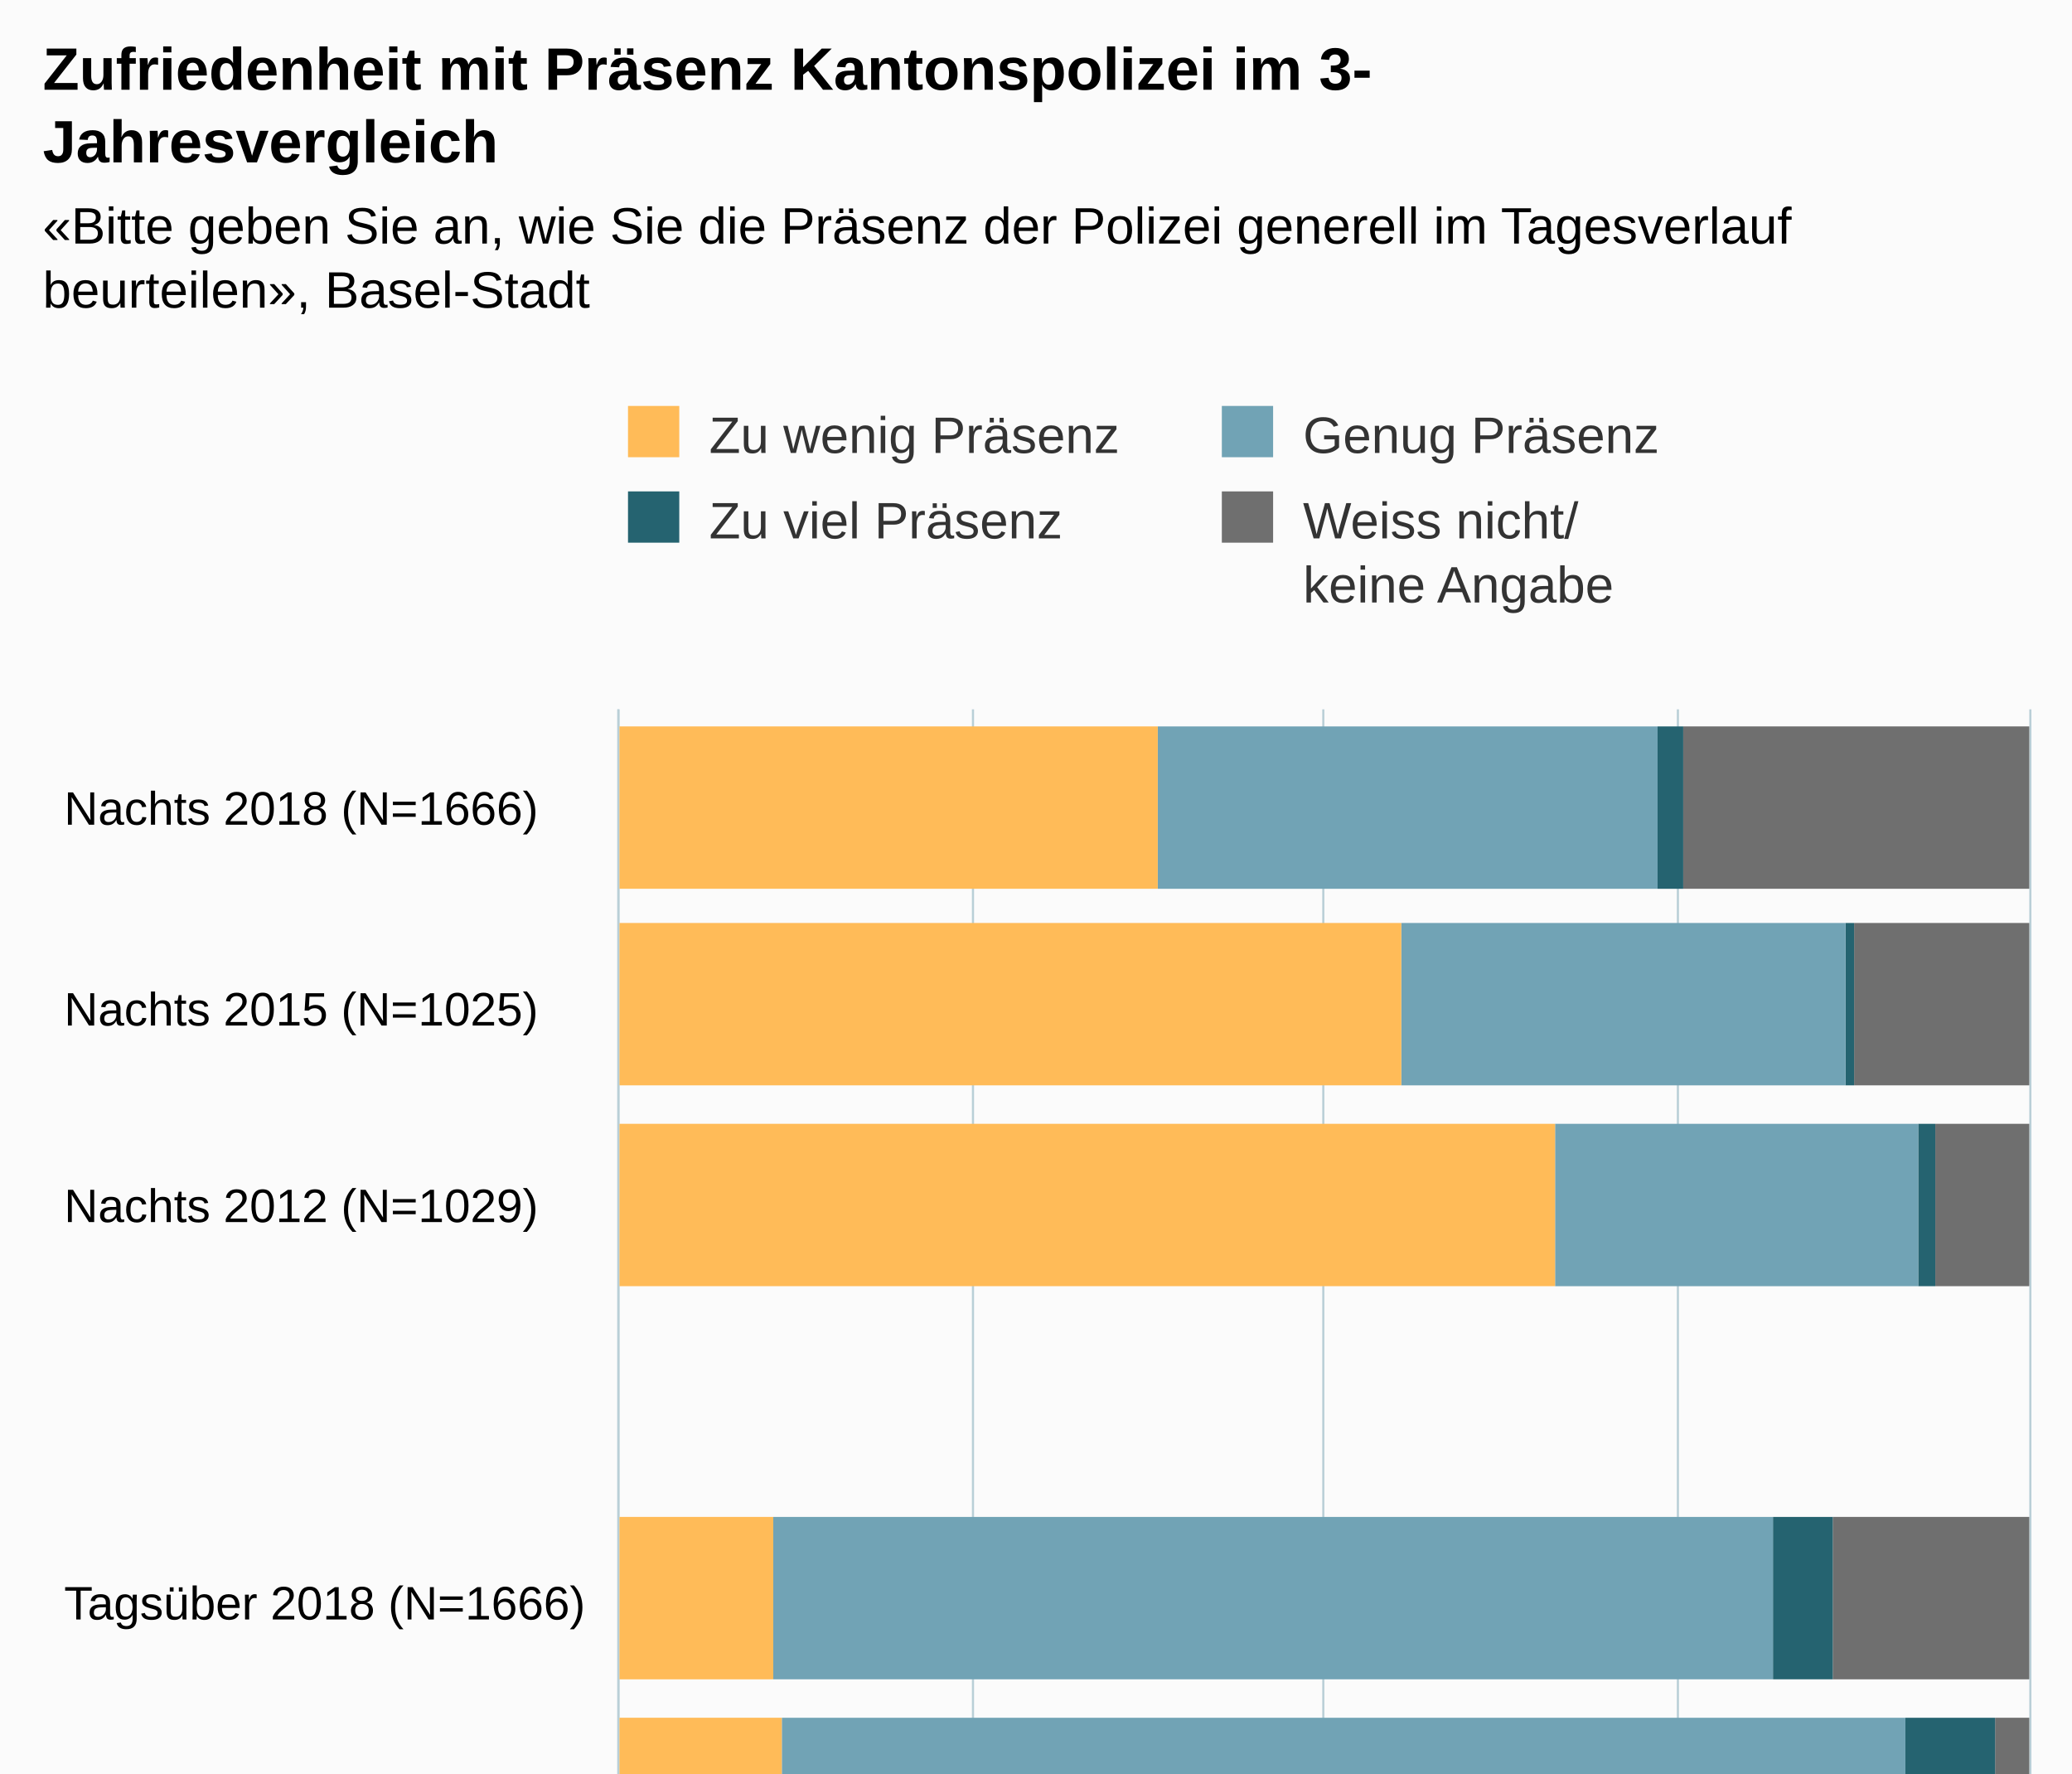
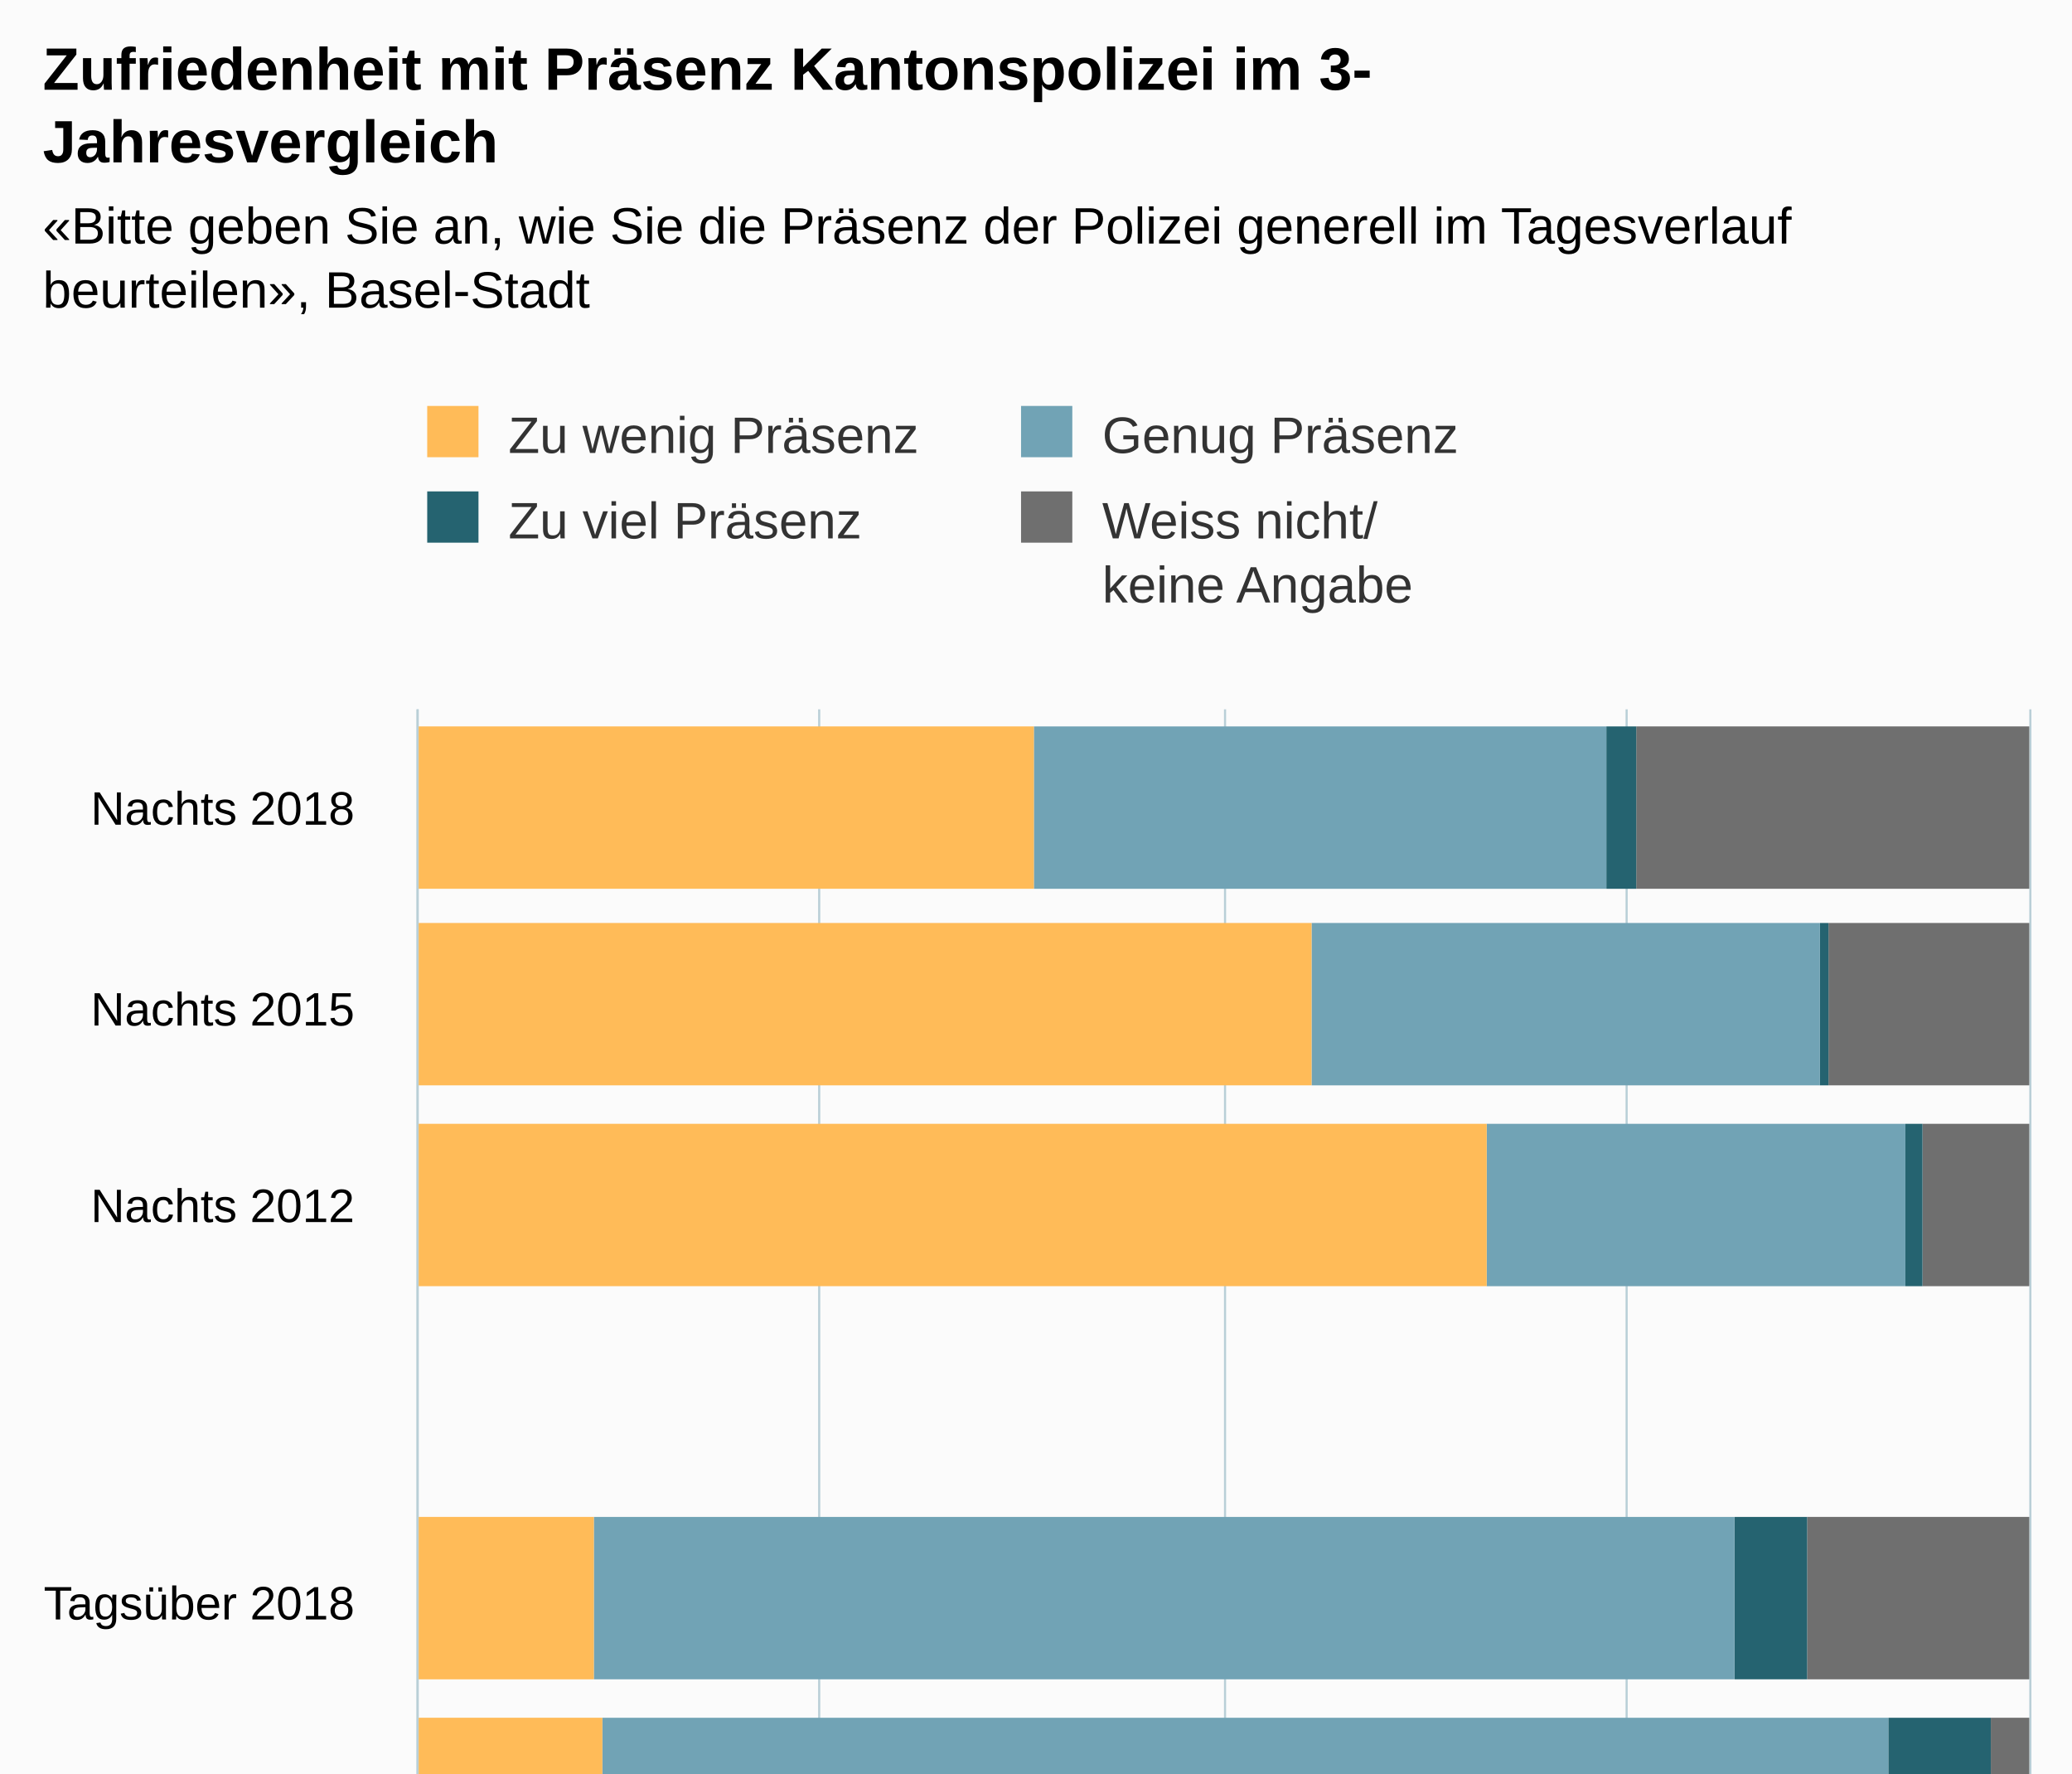
<svg xmlns="http://www.w3.org/2000/svg" version="1.1" class="highcharts-root" style="font-family:Arial;font-size:12px;" viewBox="0 0 485 415">
  <defs>
-     <clipPath id="highcharts-nexowlx-34-">
-       <rect x="0" y="0" width="325" height="330" fill="none" />
+     <clipPath id="highcharts-8qi77xb-34-">
+       <rect x="0" y="0" width="325" height="377" fill="none" />
    </clipPath>
-     <clipPath id="highcharts-nexowlx-42-">
-       <rect x="0" y="0" width="325" height="330" fill="none" />
+     <clipPath id="highcharts-8qi77xb-42-">
+       <rect x="0" y="0" width="325" height="377" fill="none" />
    </clipPath>
  </defs>
  <rect fill="#fbfbfb" class="highcharts-background" x="0" y="0" width="485" height="563" rx="0" ry="0" />
-   <rect fill="none" class="highcharts-plot-background" x="145" y="166" width="330" height="325" />
+   <rect fill="none" class="highcharts-plot-background" x="98" y="166" width="377" height="325" />
  <g class="highcharts-pane-group" data-z-index="0" />
  <g class="highcharts-grid highcharts-xaxis-grid" data-z-index="1">
-     <path fill="none" data-z-index="1" class="highcharts-grid-line" d="M 145 212.5 L 475 212.5" opacity="1" />
-     <path fill="none" data-z-index="1" class="highcharts-grid-line" d="M 145 259.5 L 475 259.5" opacity="1" />
-     <path fill="none" data-z-index="1" class="highcharts-grid-line" d="M 145 305.5 L 475 305.5" opacity="1" />
-     <path fill="none" data-z-index="1" class="highcharts-grid-line" d="M 145 352.5 L 475 352.5" opacity="1" />
-     <path fill="none" data-z-index="1" class="highcharts-grid-line" d="M 145 398.5 L 475 398.5" opacity="1" />
-     <path fill="none" data-z-index="1" class="highcharts-grid-line" d="M 145 445.5 L 475 445.5" opacity="1" />
-     <path fill="none" data-z-index="1" class="highcharts-grid-line" d="M 145 491.5 L 475 491.5" opacity="1" />
-     <path fill="none" data-z-index="1" class="highcharts-grid-line" d="M 145 166.5 L 475 166.5" opacity="1" />
+     <path fill="none" data-z-index="1" class="highcharts-grid-line" d="M 98 212.5 L 475 212.5" opacity="1" />
+     <path fill="none" data-z-index="1" class="highcharts-grid-line" d="M 98 259.5 L 475 259.5" opacity="1" />
+     <path fill="none" data-z-index="1" class="highcharts-grid-line" d="M 98 305.5 L 475 305.5" opacity="1" />
+     <path fill="none" data-z-index="1" class="highcharts-grid-line" d="M 98 352.5 L 475 352.5" opacity="1" />
+     <path fill="none" data-z-index="1" class="highcharts-grid-line" d="M 98 398.5 L 475 398.5" opacity="1" />
+     <path fill="none" data-z-index="1" class="highcharts-grid-line" d="M 98 445.5 L 475 445.5" opacity="1" />
+     <path fill="none" data-z-index="1" class="highcharts-grid-line" d="M 98 491.5 L 475 491.5" opacity="1" />
+     <path fill="none" data-z-index="1" class="highcharts-grid-line" d="M 98 166.5 L 475 166.5" opacity="1" />
  </g>
  <g class="highcharts-grid highcharts-yaxis-grid" data-z-index="1">
-     <path fill="none" stroke="#B9CFD7" stroke-width="0.5" data-z-index="1" class="highcharts-grid-line" d="M 144.75 166 L 144.75 491" opacity="1" />
-     <path fill="none" stroke="#B9CFD7" stroke-width="0.5" data-z-index="1" class="highcharts-grid-line" d="M 227.75 166 L 227.75 491" opacity="1" />
-     <path fill="none" stroke="#B9CFD7" stroke-width="0.5" data-z-index="1" class="highcharts-grid-line" d="M 309.75 166 L 309.75 491" opacity="1" />
-     <path fill="none" stroke="#B9CFD7" stroke-width="0.5" data-z-index="1" class="highcharts-grid-line" d="M 392.75 166 L 392.75 491" opacity="1" />
+     <path fill="none" stroke="#B9CFD7" stroke-width="0.5" data-z-index="1" class="highcharts-grid-line" d="M 97.75 166 L 97.75 491" opacity="1" />
+     <path fill="none" stroke="#B9CFD7" stroke-width="0.5" data-z-index="1" class="highcharts-grid-line" d="M 191.75 166 L 191.75 491" opacity="1" />
+     <path fill="none" stroke="#B9CFD7" stroke-width="0.5" data-z-index="1" class="highcharts-grid-line" d="M 286.75 166 L 286.75 491" opacity="1" />
+     <path fill="none" stroke="#B9CFD7" stroke-width="0.5" data-z-index="1" class="highcharts-grid-line" d="M 380.75 166 L 380.75 491" opacity="1" />
    <path fill="none" stroke="#B9CFD7" stroke-width="0.5" data-z-index="1" class="highcharts-grid-line" d="M 475.25 166 L 475.25 491" opacity="1" />
  </g>
-   <rect fill="none" class="highcharts-plot-border" data-z-index="1" x="145" y="166" width="330" height="325" />
+   <rect fill="none" class="highcharts-plot-border" data-z-index="1" x="98" y="166" width="377" height="325" />
  <g class="highcharts-axis highcharts-xaxis" data-z-index="2">
-     <path fill="none" class="highcharts-axis-line" stroke="#B9CFD7" stroke-width="0.5" data-z-index="7" d="M 144.75 166 L 144.75 491" />
+     <path fill="none" class="highcharts-axis-line" stroke="#B9CFD7" stroke-width="0.5" data-z-index="7" d="M 97.75 166 L 97.75 491" />
  </g>
  <g class="highcharts-axis highcharts-yaxis" data-z-index="2">
-     <path fill="none" class="highcharts-axis-line" data-z-index="7" d="M 145 491 L 475 491" />
+     <path fill="none" class="highcharts-axis-line" data-z-index="7" d="M 98 491 L 475 491" />
  </g>
  <g class="highcharts-series-group" data-z-index="3">
-     <g class="highcharts-series highcharts-series-0 highcharts-column-series" data-z-index="0.1" opacity="1" transform="translate(475,491) rotate(90) scale(-1,1) scale(1 1)" clip-path="url(#highcharts-nexowlx-42-)">
-       <rect x="283" y="0" width="38" height="81" fill="#6F6F6F" opacity="1" class="highcharts-point" />
-       <rect x="237" y="0" width="38" height="41" fill="#6F6F6F" opacity="1" class="highcharts-point" />
-       <rect x="190" y="0" width="38" height="22" fill="#6F6F6F" opacity="1" class="highcharts-point" />
-       <rect x="144" y="331" width="38" height="0" fill="#6F6F6F" opacity="1" class="highcharts-point highcharts-null-point" />
-       <rect x="98" y="0" width="38" height="46" fill="#6F6F6F" opacity="1" class="highcharts-point" />
-       <rect x="51" y="0" width="38" height="8" fill="#6F6F6F" opacity="1" class="highcharts-point" />
-       <rect x="5" y="0" width="38" height="6" fill="#6F6F6F" opacity="1" class="highcharts-point" />
+     <g class="highcharts-series highcharts-series-0 highcharts-column-series" data-z-index="0.1" opacity="1" transform="translate(475,491) rotate(90) scale(-1,1) scale(1 1)" clip-path="url(#highcharts-8qi77xb-42-)">
+       <rect x="283" y="0" width="38" height="92" fill="#6F6F6F" opacity="1" class="highcharts-point" />
+       <rect x="237" y="0" width="38" height="47" fill="#6F6F6F" opacity="1" class="highcharts-point" />
+       <rect x="190" y="0" width="38" height="25" fill="#6F6F6F" opacity="1" class="highcharts-point" />
+       <rect x="144" y="378" width="38" height="0" fill="#6F6F6F" opacity="1" class="highcharts-point highcharts-null-point" />
+       <rect x="98" y="0" width="38" height="52" fill="#6F6F6F" opacity="1" class="highcharts-point" />
+       <rect x="51" y="0" width="38" height="9" fill="#6F6F6F" opacity="1" class="highcharts-point" />
+       <rect x="5" y="0" width="38" height="7" fill="#6F6F6F" opacity="1" class="highcharts-point" />
    </g>
    <g class="highcharts-markers highcharts-series-0 highcharts-column-series" data-z-index="0.1" opacity="1" transform="translate(475,491) rotate(90) scale(-1,1) scale(1 1)" clip-path="none" />
-     <g class="highcharts-series highcharts-series-1 highcharts-column-series" data-z-index="0.1" opacity="1" transform="translate(475,491) rotate(90) scale(-1,1) scale(1 1)" clip-path="url(#highcharts-nexowlx-42-)">
-       <rect x="283" y="81" width="38" height="6" fill="#256370" opacity="1" class="highcharts-point" />
-       <rect x="237" y="41" width="38" height="2" fill="#256370" opacity="1" class="highcharts-point" />
-       <rect x="190" y="22" width="38" height="4" fill="#256370" opacity="1" class="highcharts-point" />
-       <rect x="144" y="331" width="38" height="0" fill="#256370" opacity="1" class="highcharts-point highcharts-null-point" />
-       <rect x="98" y="46" width="38" height="14" fill="#256370" opacity="1" class="highcharts-point" />
-       <rect x="51" y="8" width="38" height="21" fill="#256370" opacity="1" class="highcharts-point" />
-       <rect x="5" y="6" width="38" height="16" fill="#256370" opacity="1" class="highcharts-point" />
+     <g class="highcharts-series highcharts-series-1 highcharts-column-series" data-z-index="0.1" opacity="1" transform="translate(475,491) rotate(90) scale(-1,1) scale(1 1)" clip-path="url(#highcharts-8qi77xb-42-)">
+       <rect x="283" y="92" width="38" height="7" fill="#256370" opacity="1" class="highcharts-point" />
+       <rect x="237" y="47" width="38" height="2" fill="#256370" opacity="1" class="highcharts-point" />
+       <rect x="190" y="25" width="38" height="4" fill="#256370" opacity="1" class="highcharts-point" />
+       <rect x="144" y="378" width="38" height="0" fill="#256370" opacity="1" class="highcharts-point highcharts-null-point" />
+       <rect x="98" y="52" width="38" height="17" fill="#256370" opacity="1" class="highcharts-point" />
+       <rect x="51" y="9" width="38" height="24" fill="#256370" opacity="1" class="highcharts-point" />
+       <rect x="5" y="7" width="38" height="17" fill="#256370" opacity="1" class="highcharts-point" />
    </g>
    <g class="highcharts-markers highcharts-series-1 highcharts-column-series" data-z-index="0.1" opacity="1" transform="translate(475,491) rotate(90) scale(-1,1) scale(1 1)" clip-path="none" />
-     <g class="highcharts-series highcharts-series-2 highcharts-column-series" data-z-index="0.1" opacity="1" transform="translate(475,491) rotate(90) scale(-1,1) scale(1 1)" clip-path="url(#highcharts-nexowlx-42-)">
-       <rect x="283" y="87" width="38" height="117" fill="#71A3B5" opacity="1" class="highcharts-point" />
-       <rect x="237" y="43" width="38" height="104" fill="#71A3B5" opacity="1" class="highcharts-point" />
-       <rect x="190" y="26" width="38" height="85" fill="#71A3B5" opacity="1" class="highcharts-point" />
-       <rect x="144" y="331" width="38" height="0" fill="#71A3B5" opacity="1" class="highcharts-point highcharts-null-point" />
-       <rect x="98" y="60" width="38" height="234" fill="#71A3B5" opacity="1" class="highcharts-point" />
-       <rect x="51" y="29" width="38" height="263" fill="#71A3B5" opacity="1" class="highcharts-point" />
-       <rect x="5" y="22" width="38" height="253" fill="#71A3B5" opacity="1" class="highcharts-point" />
+     <g class="highcharts-series highcharts-series-2 highcharts-column-series" data-z-index="0.1" opacity="1" transform="translate(475,491) rotate(90) scale(-1,1) scale(1 1)" clip-path="url(#highcharts-8qi77xb-42-)">
+       <rect x="283" y="99" width="38" height="134" fill="#71A3B5" opacity="1" class="highcharts-point" />
+       <rect x="237" y="49" width="38" height="119" fill="#71A3B5" opacity="1" class="highcharts-point" />
+       <rect x="190" y="29" width="38" height="98" fill="#71A3B5" opacity="1" class="highcharts-point" />
+       <rect x="144" y="378" width="38" height="0" fill="#71A3B5" opacity="1" class="highcharts-point highcharts-null-point" />
+       <rect x="98" y="69" width="38" height="267" fill="#71A3B5" opacity="1" class="highcharts-point" />
+       <rect x="51" y="33" width="38" height="301" fill="#71A3B5" opacity="1" class="highcharts-point" />
+       <rect x="5" y="24" width="38" height="290" fill="#71A3B5" opacity="1" class="highcharts-point" />
    </g>
    <g class="highcharts-markers highcharts-series-2 highcharts-column-series" data-z-index="0.1" opacity="1" transform="translate(475,491) rotate(90) scale(-1,1) scale(1 1)" clip-path="none" />
-     <g class="highcharts-series highcharts-series-3 highcharts-column-series" data-z-index="0.1" opacity="1" transform="translate(475,491) rotate(90) scale(-1,1) scale(1 1)" clip-path="url(#highcharts-nexowlx-42-)">
-       <rect x="283" y="204" width="38" height="127" fill="#FFBB58" opacity="1" class="highcharts-point" />
-       <rect x="237" y="147" width="38" height="184" fill="#FFBB58" opacity="1" class="highcharts-point" />
-       <rect x="190" y="111" width="38" height="220" fill="#FFBB58" opacity="1" class="highcharts-point" />
-       <rect x="144" y="331" width="38" height="0" fill="#FFBB58" opacity="1" class="highcharts-point highcharts-null-point" />
-       <rect x="98" y="294" width="38" height="37" fill="#FFBB58" opacity="1" class="highcharts-point" />
-       <rect x="51" y="292" width="38" height="39" fill="#FFBB58" opacity="1" class="highcharts-point" />
-       <rect x="5" y="275" width="38" height="56" fill="#FFBB58" opacity="1" class="highcharts-point" />
+     <g class="highcharts-series highcharts-series-3 highcharts-column-series" data-z-index="0.1" opacity="1" transform="translate(475,491) rotate(90) scale(-1,1) scale(1 1)" clip-path="url(#highcharts-8qi77xb-42-)">
+       <rect x="283" y="233" width="38" height="145" fill="#FFBB58" opacity="1" class="highcharts-point" />
+       <rect x="237" y="168" width="38" height="210" fill="#FFBB58" opacity="1" class="highcharts-point" />
+       <rect x="190" y="127" width="38" height="251" fill="#FFBB58" opacity="1" class="highcharts-point" />
+       <rect x="144" y="378" width="38" height="0" fill="#FFBB58" opacity="1" class="highcharts-point highcharts-null-point" />
+       <rect x="98" y="336" width="38" height="42" fill="#FFBB58" opacity="1" class="highcharts-point" />
+       <rect x="51" y="334" width="38" height="44" fill="#FFBB58" opacity="1" class="highcharts-point" />
+       <rect x="5" y="314" width="38" height="64" fill="#FFBB58" opacity="1" class="highcharts-point" />
    </g>
    <g class="highcharts-markers highcharts-series-3 highcharts-column-series" data-z-index="0.1" opacity="1" transform="translate(475,491) rotate(90) scale(-1,1) scale(1 1)" clip-path="none" />
  </g>
  <text x="10" text-anchor="start" class="highcharts-title" data-z-index="4" style="color:#000000;font-size:14px;font-weight:bold;fill:#000000;" y="21">
    <tspan>Zufriedenheit mit Präsenz Kantonspolizei im 3-</tspan>
    <tspan dy="17" x="10">Jahresvergleich</tspan>
  </text>
  <text x="10" text-anchor="start" class="highcharts-subtitle" data-z-index="4" style="color:#000000;font-size:12px;fill:#000000;" y="57">
    <tspan>«Bitte geben Sie an, wie Sie die Präsenz der Polizei generell im Tagesverlauf</tspan>
    <tspan dy="15" x="10">beurteilen», Basel-Stadt</tspan>
  </text>
  <text x="10" text-anchor="start" class="highcharts-caption" data-z-index="4" style="color:#666666;fill:#666666;" y="525" />
-   <g class="highcharts-legend" data-z-index="7" transform="translate(137,88)">
+   <g class="highcharts-legend" data-z-index="7" transform="translate(90,88)">
    <rect fill="none" class="highcharts-legend-box" rx="0" ry="0" x="0" y="0" width="274" height="66" visibility="visible" />
    <g data-z-index="1">
      <g>
        <g class="highcharts-legend-item highcharts-column-series highcharts-color-undefined highcharts-series-3" data-z-index="1" transform="translate(8,3)">
          <text x="21" style="color:#333333;cursor:pointer;font-size:12px;font-weight:normal;fill:#333333;" text-anchor="start" data-z-index="2" y="15">
            <tspan>Zu wenig Präsenz</tspan>
          </text>
          <rect x="2" y="4" width="12" height="12" fill="#FFBB58" class="highcharts-point" data-z-index="3" />
        </g>
        <g class="highcharts-legend-item highcharts-column-series highcharts-color-undefined highcharts-series-2" data-z-index="1" transform="translate(147,3)">
          <text x="21" y="15" style="color:#333333;cursor:pointer;font-size:12px;font-weight:normal;fill:#333333;" text-anchor="start" data-z-index="2">
            <tspan>Genug Präsenz</tspan>
          </text>
          <rect x="2" y="4" width="12" height="12" fill="#71A3B5" class="highcharts-point" data-z-index="3" />
        </g>
        <g class="highcharts-legend-item highcharts-column-series highcharts-color-undefined highcharts-series-1" data-z-index="1" transform="translate(8,23)">
          <text x="21" y="15" style="color:#333333;cursor:pointer;font-size:12px;font-weight:normal;fill:#333333;" text-anchor="start" data-z-index="2">
            <tspan>Zu viel Präsenz</tspan>
          </text>
          <rect x="2" y="4" width="12" height="12" fill="#256370" class="highcharts-point" data-z-index="3" />
        </g>
        <g class="highcharts-legend-item highcharts-column-series highcharts-color-undefined highcharts-series-0" data-z-index="1" transform="translate(147,23)">
          <text x="21" y="15" style="color:#333333;cursor:pointer;font-size:12px;font-weight:normal;fill:#333333;" text-anchor="start" data-z-index="2">
            <tspan>Weiss nicht/</tspan>
            <tspan x="21" dy="15">keine Angabe</tspan>
          </text>
          <rect x="2" y="4" width="12" height="12" fill="#6F6F6F" class="highcharts-point" data-z-index="3" />
        </g>
      </g>
    </g>
  </g>
  <g class="highcharts-axis-labels highcharts-xaxis-labels" data-z-index="7">
-     <text x="15" style="color:#000000;cursor:default;font-size:11px;white-space:nowrap;fill:#000000;" text-anchor="start" transform="translate(0,0)" y="193" opacity="1">
-       <tspan>Nachts 2018 (N=1666)</tspan>
+     <text x="83" style="color:#000000;cursor:default;font-size:11px;white-space:nowrap;fill:#000000;" text-anchor="end" transform="translate(0,0)" y="193" opacity="1">
+       <tspan>Nachts 2018</tspan>
    </text>
-     <text x="15" style="color:#000000;cursor:default;font-size:11px;white-space:nowrap;fill:#000000;" text-anchor="start" transform="translate(0,0)" y="240" opacity="1">
-       <tspan>Nachts 2015 (N=1025)</tspan>
+     <text x="83" style="color:#000000;cursor:default;font-size:11px;white-space:nowrap;fill:#000000;" text-anchor="end" transform="translate(0,0)" y="240" opacity="1">
+       <tspan>Nachts 2015</tspan>
    </text>
-     <text x="15" style="color:#000000;cursor:default;font-size:11px;white-space:nowrap;fill:#000000;" text-anchor="start" transform="translate(0,0)" y="286" opacity="1">
-       <tspan>Nachts 2012 (N=1029)</tspan>
+     <text x="83" style="color:#000000;cursor:default;font-size:11px;white-space:nowrap;fill:#000000;" text-anchor="end" transform="translate(0,0)" y="286" opacity="1">
+       <tspan>Nachts 2012</tspan>
    </text>
-     <text x="15" style="color:#000000;cursor:default;font-size:11px;white-space:nowrap;fill:#000000;" text-anchor="start" transform="translate(0,0)" y="340" opacity="1" />
-     <text x="15" style="color:#000000;cursor:default;font-size:11px;white-space:nowrap;fill:#000000;" text-anchor="start" transform="translate(0,0)" y="379" opacity="1">
-       <tspan>Tagsüber 2018 (N=1666)</tspan>
+     <text x="83" style="color:#000000;cursor:default;font-size:11px;white-space:nowrap;fill:#000000;" text-anchor="end" transform="translate(0,0)" y="340" opacity="1" />
+     <text x="83" style="color:#000000;cursor:default;font-size:11px;white-space:nowrap;fill:#000000;" text-anchor="end" transform="translate(0,0)" y="379" opacity="1">
+       <tspan>Tagsüber 2018</tspan>
    </text>
-     <text x="15" style="color:#000000;cursor:default;font-size:11px;white-space:nowrap;fill:#000000;" text-anchor="start" transform="translate(0,0)" y="425" opacity="1">
-       <tspan>Tagsüber 2015 (N=1027)</tspan>
+     <text x="83" style="color:#000000;cursor:default;font-size:11px;white-space:nowrap;fill:#000000;" text-anchor="end" transform="translate(0,0)" y="425" opacity="1">
+       <tspan>Tagsüber 2015</tspan>
    </text>
-     <text x="15" style="color:#000000;cursor:default;font-size:11px;white-space:nowrap;fill:#000000;" text-anchor="start" transform="translate(0,0)" y="472" opacity="1">
-       <tspan>Tagsüber 2012 (N=1027)</tspan>
+     <text x="83" style="color:#000000;cursor:default;font-size:11px;white-space:nowrap;fill:#000000;" text-anchor="end" transform="translate(0,0)" y="472" opacity="1">
+       <tspan>Tagsüber 2012</tspan>
    </text>
  </g>
  <g class="highcharts-axis-labels highcharts-yaxis-labels" data-z-index="7">
-     <text x="145" style="color:#000000;cursor:default;font-size:11px;white-space:nowrap;fill:#000000;" text-anchor="middle" transform="translate(0,0)" y="510" opacity="1">0%</text>
-     <text x="227.5" style="color:#000000;cursor:default;font-size:11px;white-space:nowrap;fill:#000000;" text-anchor="middle" transform="translate(0,0)" y="510" opacity="1">25%</text>
-     <text x="310" style="color:#000000;cursor:default;font-size:11px;white-space:nowrap;fill:#000000;" text-anchor="middle" transform="translate(0,0)" y="510" opacity="1">50%</text>
-     <text x="392.5" style="color:#000000;cursor:default;font-size:11px;white-space:nowrap;fill:#000000;" text-anchor="middle" transform="translate(0,0)" y="510" opacity="1">75%</text>
+     <text x="98" style="color:#000000;cursor:default;font-size:11px;white-space:nowrap;fill:#000000;" text-anchor="middle" transform="translate(0,0)" y="510" opacity="1">0%</text>
+     <text x="192.25" style="color:#000000;cursor:default;font-size:11px;white-space:nowrap;fill:#000000;" text-anchor="middle" transform="translate(0,0)" y="510" opacity="1">25%</text>
+     <text x="286.5" style="color:#000000;cursor:default;font-size:11px;white-space:nowrap;fill:#000000;" text-anchor="middle" transform="translate(0,0)" y="510" opacity="1">50%</text>
+     <text x="380.75" style="color:#000000;cursor:default;font-size:11px;white-space:nowrap;fill:#000000;" text-anchor="middle" transform="translate(0,0)" y="510" opacity="1">75%</text>
    <text x="461" style="color:#000000;cursor:default;font-size:11px;white-space:nowrap;fill:#000000;" text-anchor="middle" transform="translate(0,0)" y="510" opacity="1">100%</text>
  </g>
  <text x="10" class="highcharts-credits" text-anchor="start" data-z-index="8" style="cursor:default;color:#000000;font-size:10px;fill:#000000;" y="528">
    <tspan>Quelle: Statistisches Amt Basel-Stadt;</tspan>
    <tspan x="10" dy="13">Justiz- und Sicherheitsdepartement Basel-Stadt, Kundenbefragung.</tspan>
    <tspan x="10" dy="13">Zuletzt geändert: 2020-9-24</tspan>
  </text>
</svg>
